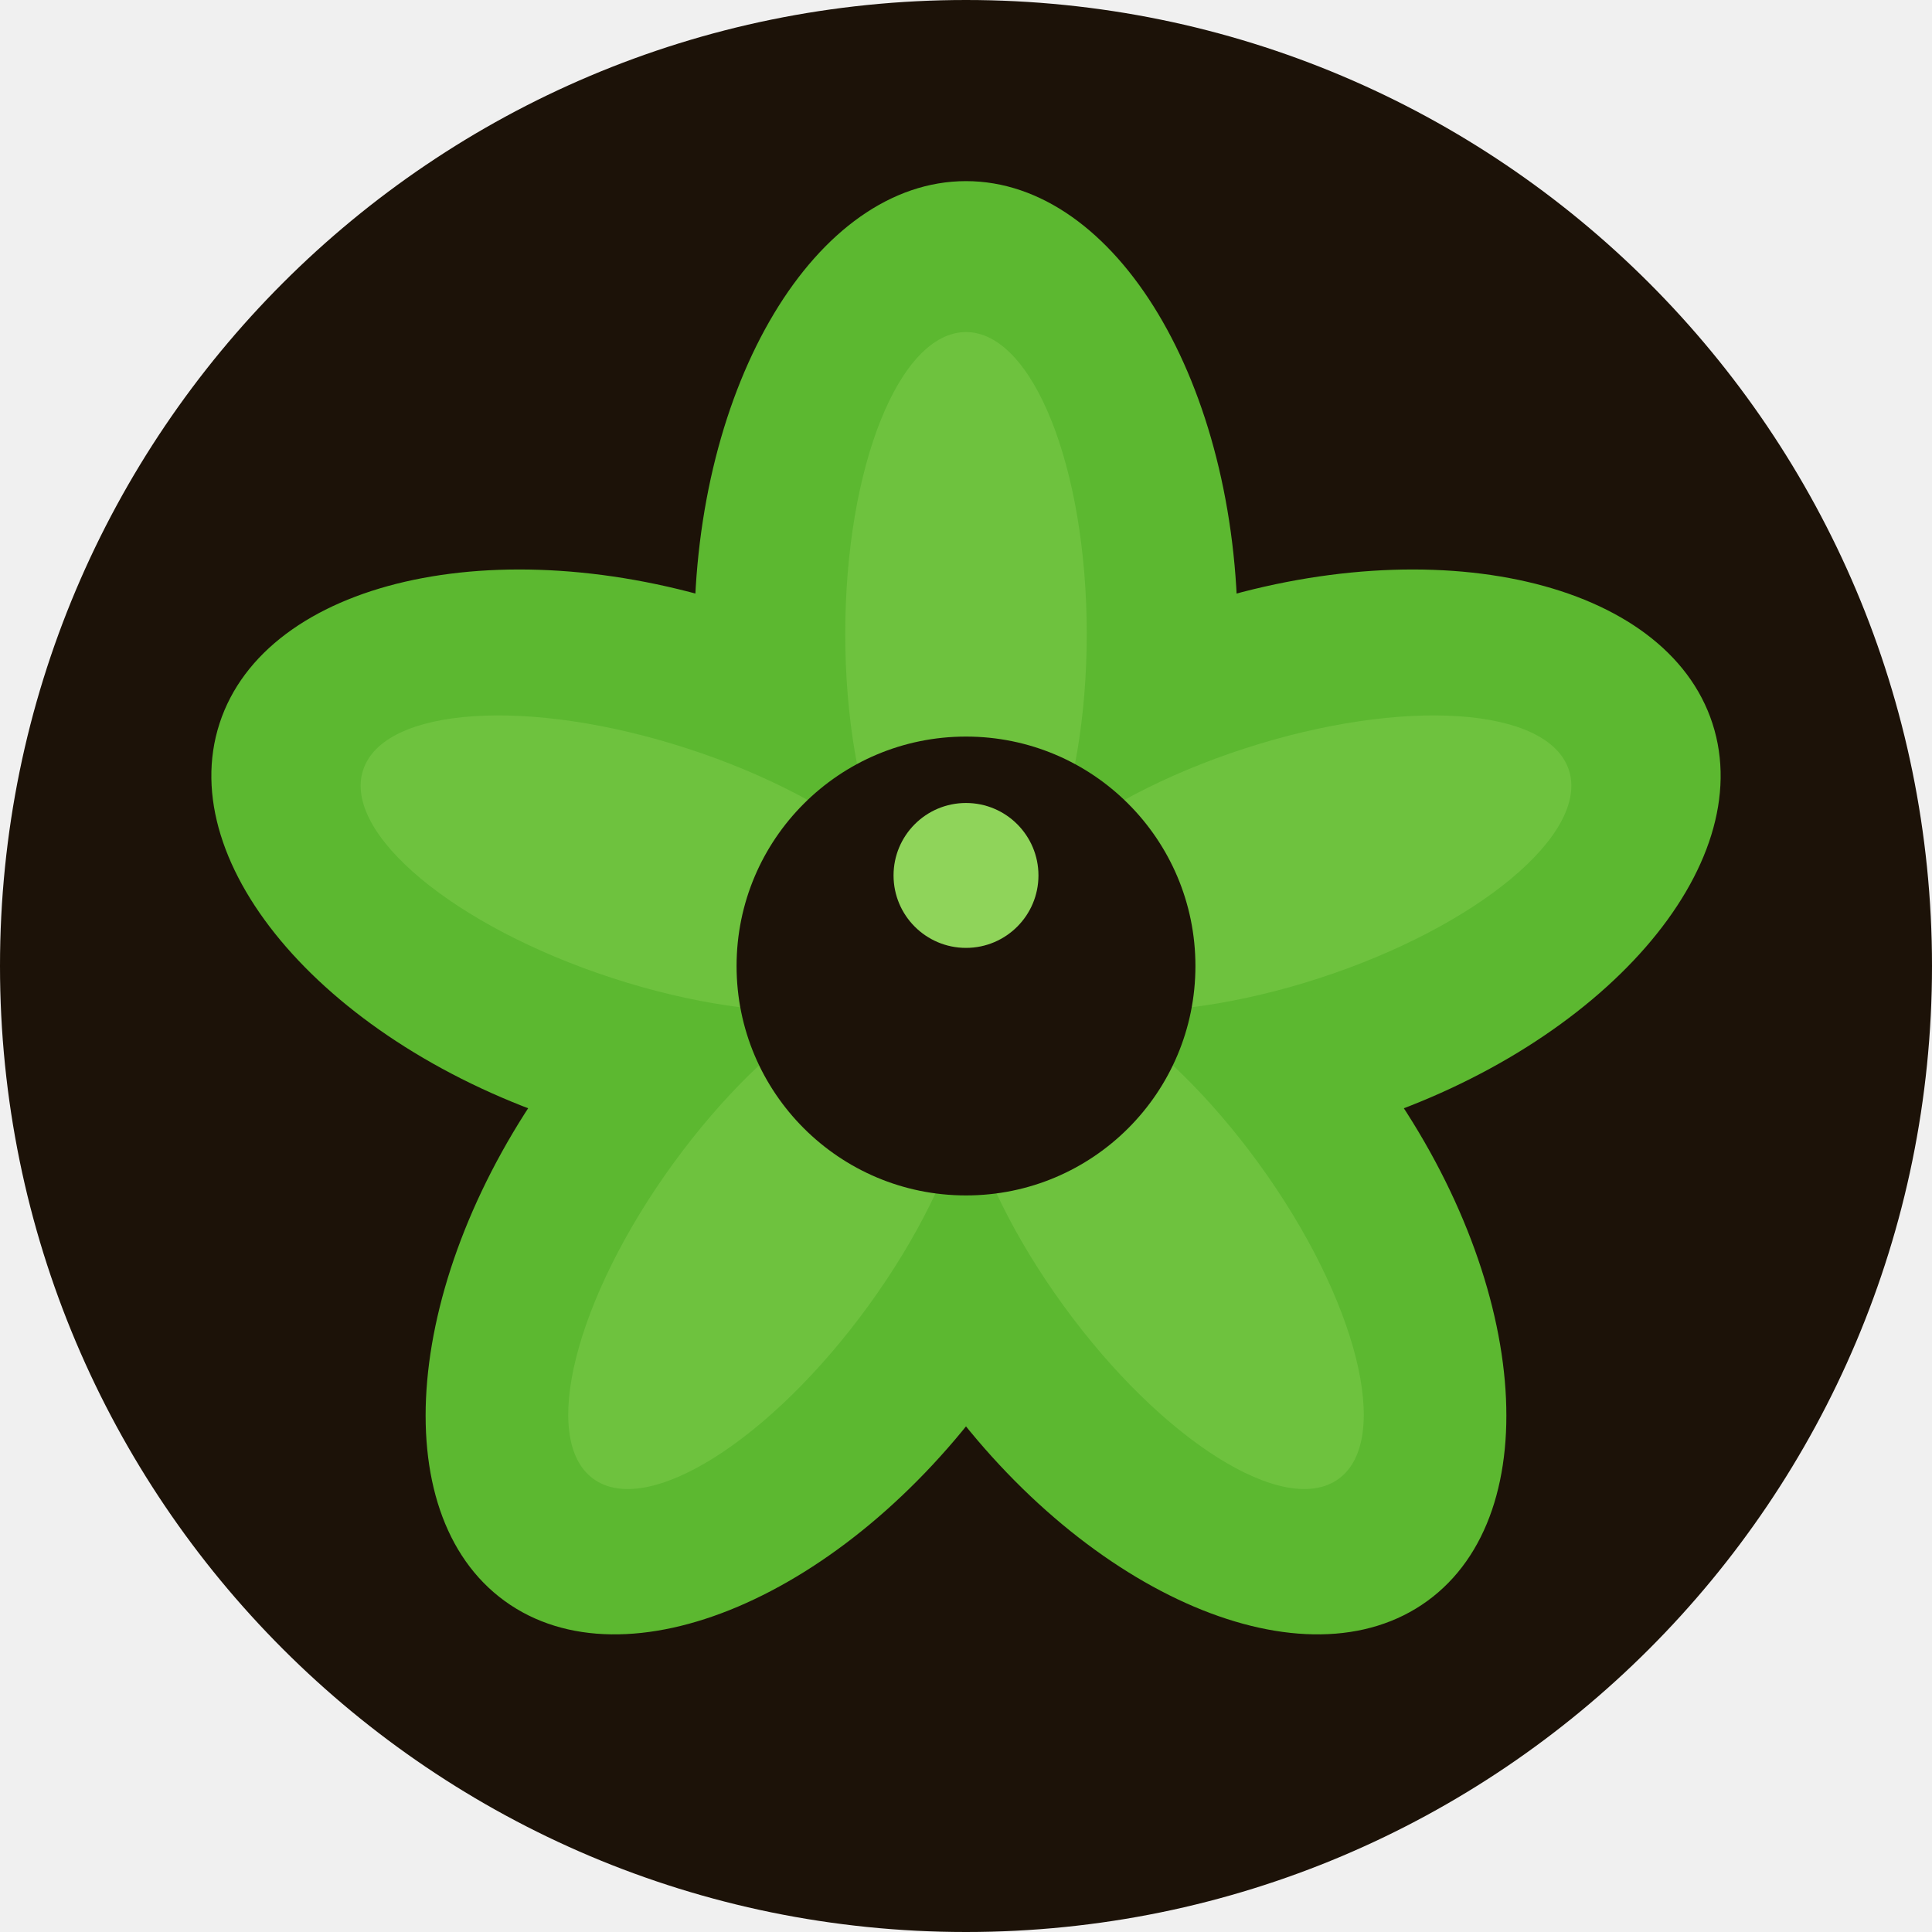
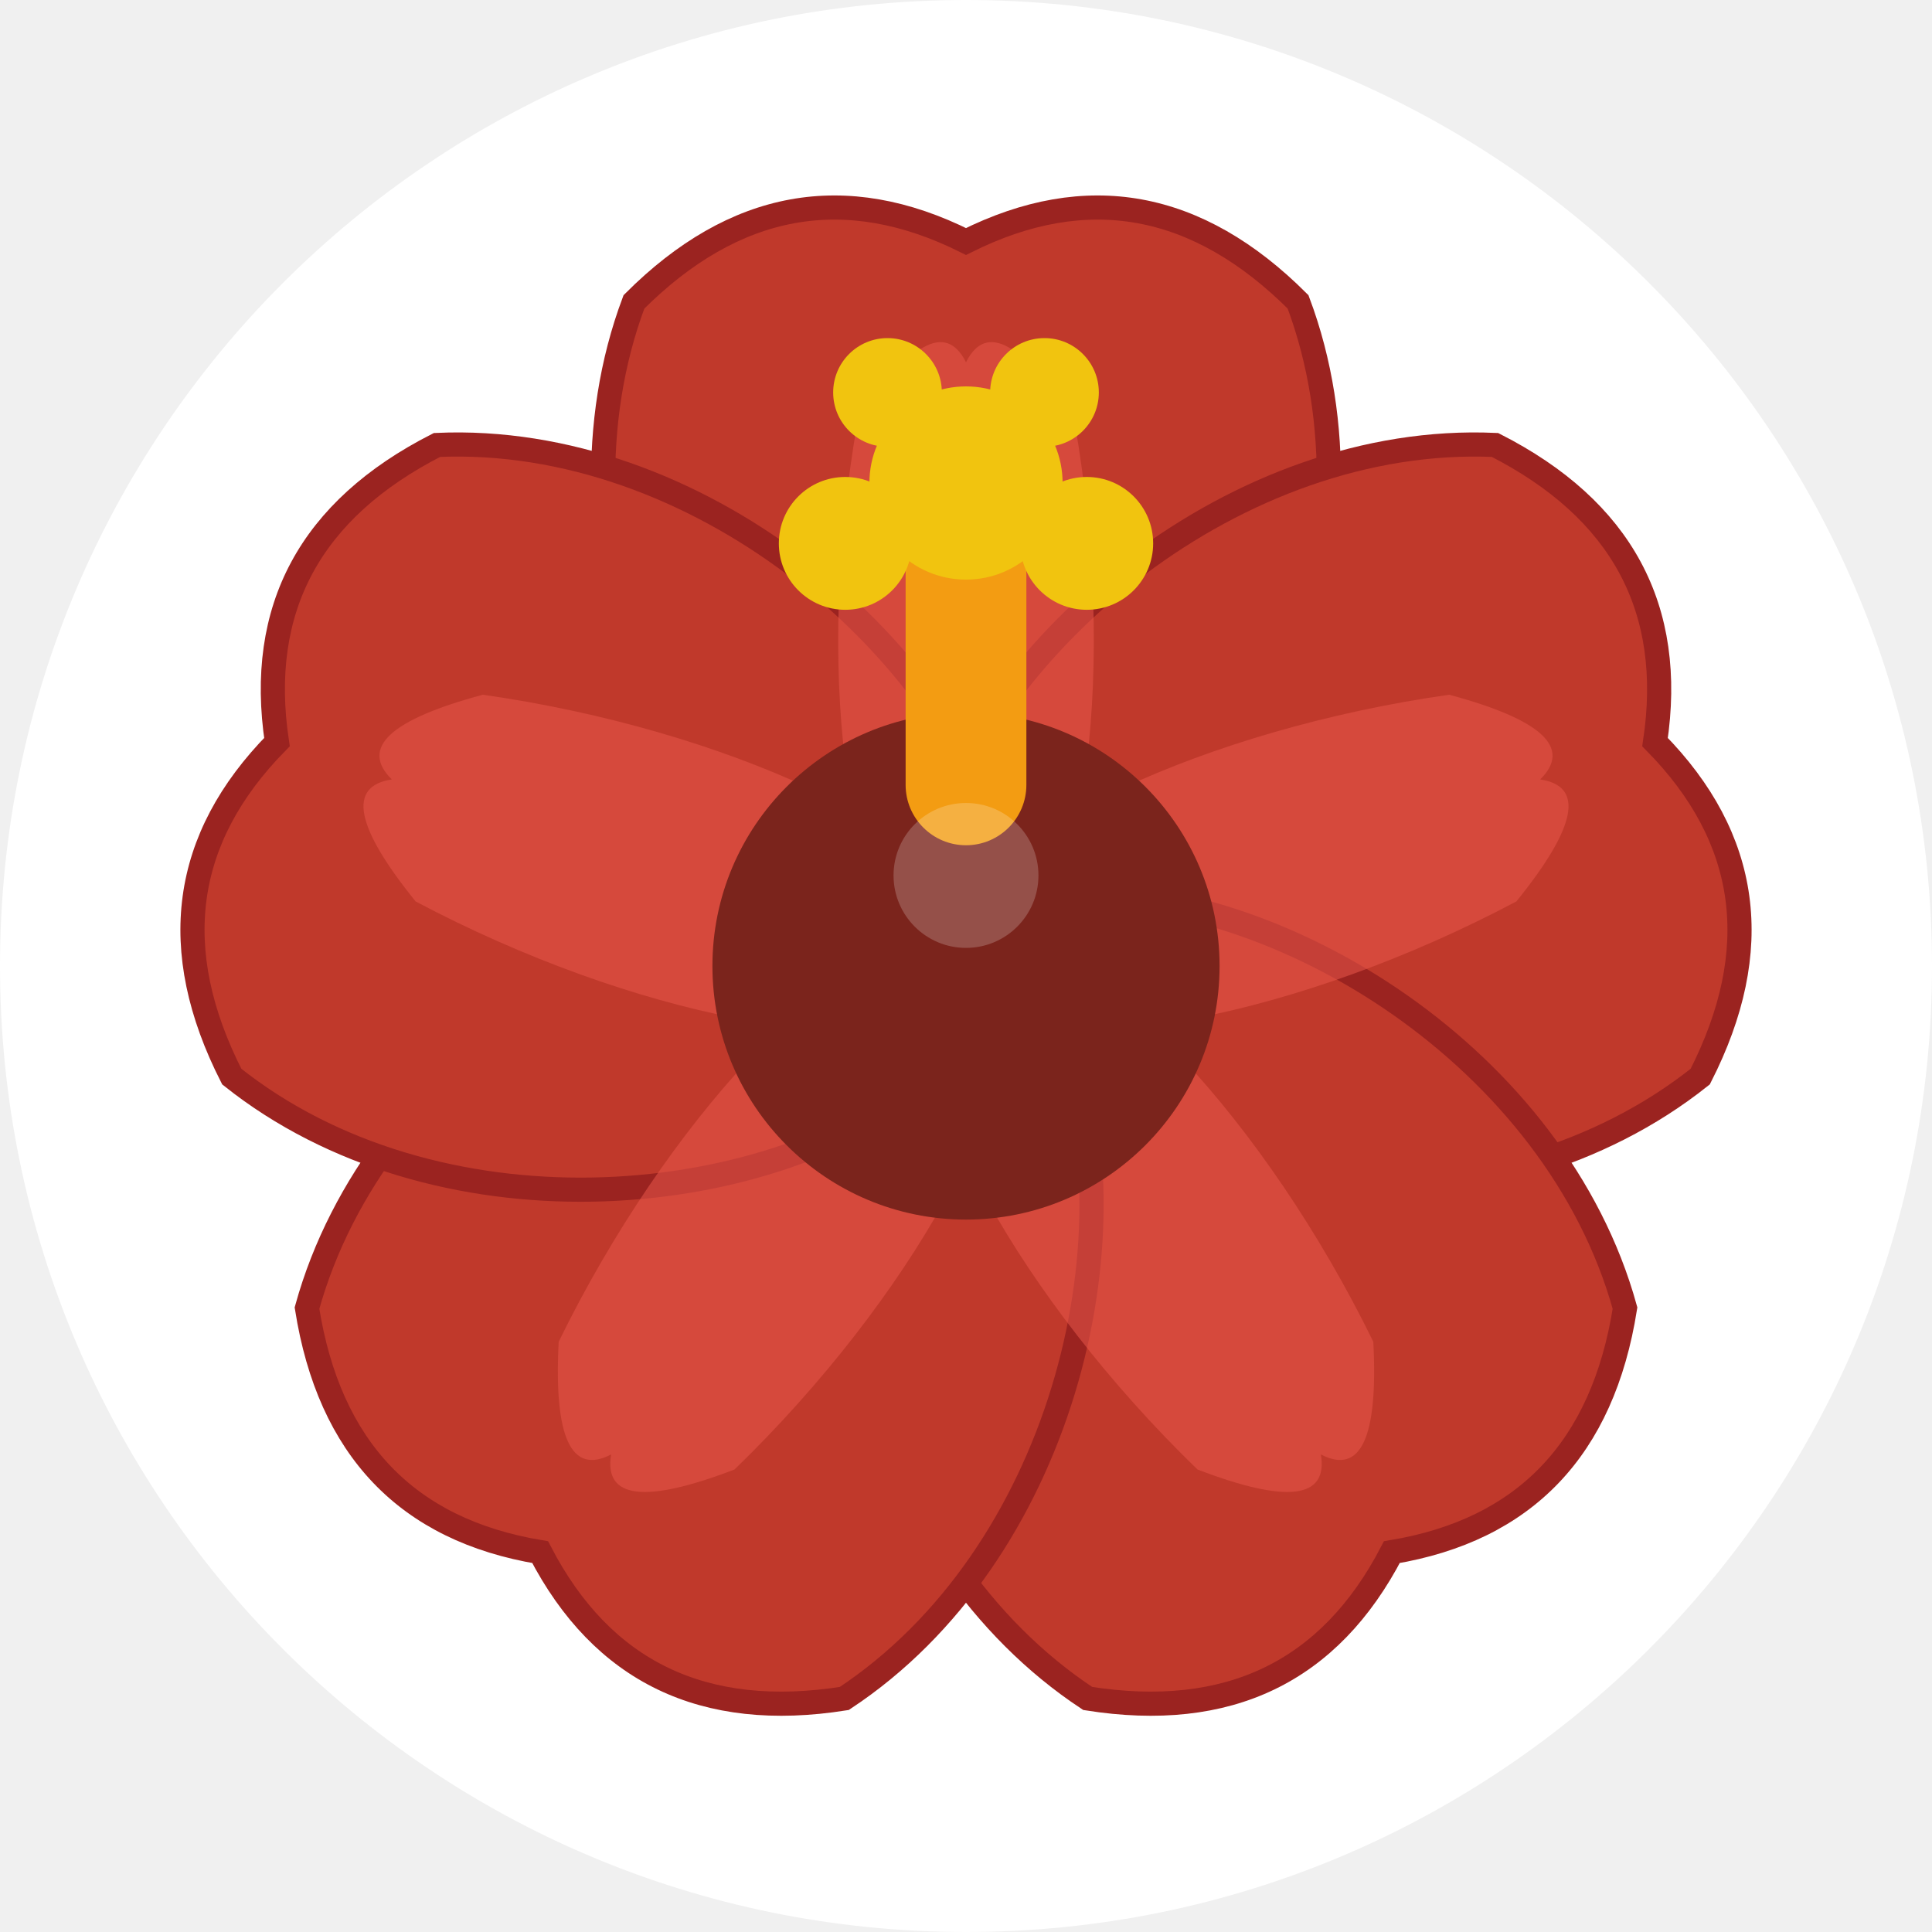
<svg xmlns="http://www.w3.org/2000/svg" viewBox="0 0 32 32">
-   <circle cx="16" cy="16" r="16" fill="#1c1208" />
+   <circle cx="16" cy="16" r="16" fill="#ffffff" />
  <g transform="translate(16,16)">
-     <ellipse cx="0" cy="-5.5" rx="4.5" ry="7.5" fill="#5cb830" transform="rotate(0)" />
-     <ellipse cx="0" cy="-5.5" rx="4.5" ry="7.5" fill="#5cb830" transform="rotate(72)" />
-     <ellipse cx="0" cy="-5.5" rx="4.5" ry="7.5" fill="#5cb830" transform="rotate(144)" />
-     <ellipse cx="0" cy="-5.5" rx="4.5" ry="7.5" fill="#5cb830" transform="rotate(216)" />
-     <ellipse cx="0" cy="-5.5" rx="4.5" ry="7.5" fill="#5cb830" transform="rotate(288)" />
-     <ellipse cx="0" cy="-5.5" rx="2" ry="5" fill="#8fd45a" opacity="0.35" transform="rotate(0)" />
-     <ellipse cx="0" cy="-5.5" rx="2" ry="5" fill="#8fd45a" opacity="0.35" transform="rotate(72)" />
-     <ellipse cx="0" cy="-5.5" rx="2" ry="5" fill="#8fd45a" opacity="0.35" transform="rotate(144)" />
-     <ellipse cx="0" cy="-5.5" rx="2" ry="5" fill="#8fd45a" opacity="0.35" transform="rotate(216)" />
-     <ellipse cx="0" cy="-5.5" rx="2" ry="5" fill="#8fd45a" opacity="0.35" transform="rotate(288)" />
-     <circle cx="0" cy="0" r="3.8" fill="#1c1208" />
-     <circle cx="0" cy="-1.5" r="1.2" fill="#8fd45a" />
+     <path d="M -2,0 C -5,-2 -7,-7 -5.5,-11 Q -3,-13.5 0,-12 Q 3,-13.5 5.5,-11 C 7,-7 5,-2 2,0 Z" fill="#C0392B" stroke="#9B2320" stroke-width="0.4" transform="rotate(0)" />
+     <path d="M -2,0 C -5,-2 -7,-7 -5.5,-11 Q -3,-13.5 0,-12 Q 3,-13.5 5.5,-11 C 7,-7 5,-2 2,0 Z" fill="#C0392B" stroke="#9B2320" stroke-width="0.4" transform="rotate(72)" />
+     <path d="M -2,0 C -5,-2 -7,-7 -5.5,-11 Q -3,-13.5 0,-12 Q 3,-13.5 5.5,-11 C 7,-7 5,-2 2,0 Z" fill="#C0392B" stroke="#9B2320" stroke-width="0.4" transform="rotate(144)" />
+     <path d="M -2,0 C -5,-2 -7,-7 -5.5,-11 Q -3,-13.5 0,-12 Q 3,-13.5 5.5,-11 C 7,-7 5,-2 2,0 Z" fill="#C0392B" stroke="#9B2320" stroke-width="0.4" transform="rotate(216)" />
+     <path d="M -2,0 C -5,-2 -7,-7 -5.5,-11 Q -3,-13.5 0,-12 Q 3,-13.5 5.5,-11 C 7,-7 5,-2 2,0 Z" fill="#C0392B" stroke="#9B2320" stroke-width="0.4" transform="rotate(288)" />
+     <path d="M -0.7,0 C -2,-1 -2.5,-5 -1.8,-9 Q -0.5,-11 0,-10 Q 0.5,-11 1.8,-9 C 2.5,-5 2,-1 0.7,0 Z" fill="#E8564A" opacity="0.55" transform="rotate(0)" />
+     <path d="M -0.7,0 C -2,-1 -2.5,-5 -1.8,-9 Q -0.5,-11 0,-10 Q 0.5,-11 1.8,-9 C 2.5,-5 2,-1 0.7,0 Z" fill="#E8564A" opacity="0.55" transform="rotate(72)" />
+     <path d="M -0.7,0 C -2,-1 -2.5,-5 -1.8,-9 Q -0.5,-11 0,-10 Q 0.5,-11 1.8,-9 C 2.5,-5 2,-1 0.7,0 Z" fill="#E8564A" opacity="0.55" transform="rotate(144)" />
+     <path d="M -0.7,0 C -2,-1 -2.5,-5 -1.8,-9 Q -0.5,-11 0,-10 Q 0.5,-11 1.8,-9 C 2.5,-5 2,-1 0.7,0 Z" fill="#E8564A" opacity="0.55" transform="rotate(216)" />
+     <path d="M -0.7,0 C -2,-1 -2.5,-5 -1.8,-9 Q -0.5,-11 0,-10 Q 0.5,-11 1.8,-9 C 2.5,-5 2,-1 0.7,0 Z" fill="#E8564A" opacity="0.55" transform="rotate(288)" />
+     <circle cx="0" cy="0" r="4.2" fill="#7B241C" />
+     <rect x="-1" y="-7.5" width="2" height="5.5" rx="1" fill="#F39C12" />
+     <circle cx="0" cy="-8" r="1.6" fill="#F1C40F" />
+     <circle cx="-2" cy="-7" r="1.1" fill="#F1C40F" />
+     <circle cx="2" cy="-7" r="1.1" fill="#F1C40F" />
+     <circle cx="-1.3" cy="-9.5" r="0.9" fill="#F1C40F" />
+     <circle cx="1.3" cy="-9.5" r="0.9" fill="#F1C40F" />
+     <circle cx="0" cy="-1.5" r="1.2" fill="rgba(255,255,255,0.2)" />
  </g>
</svg>
